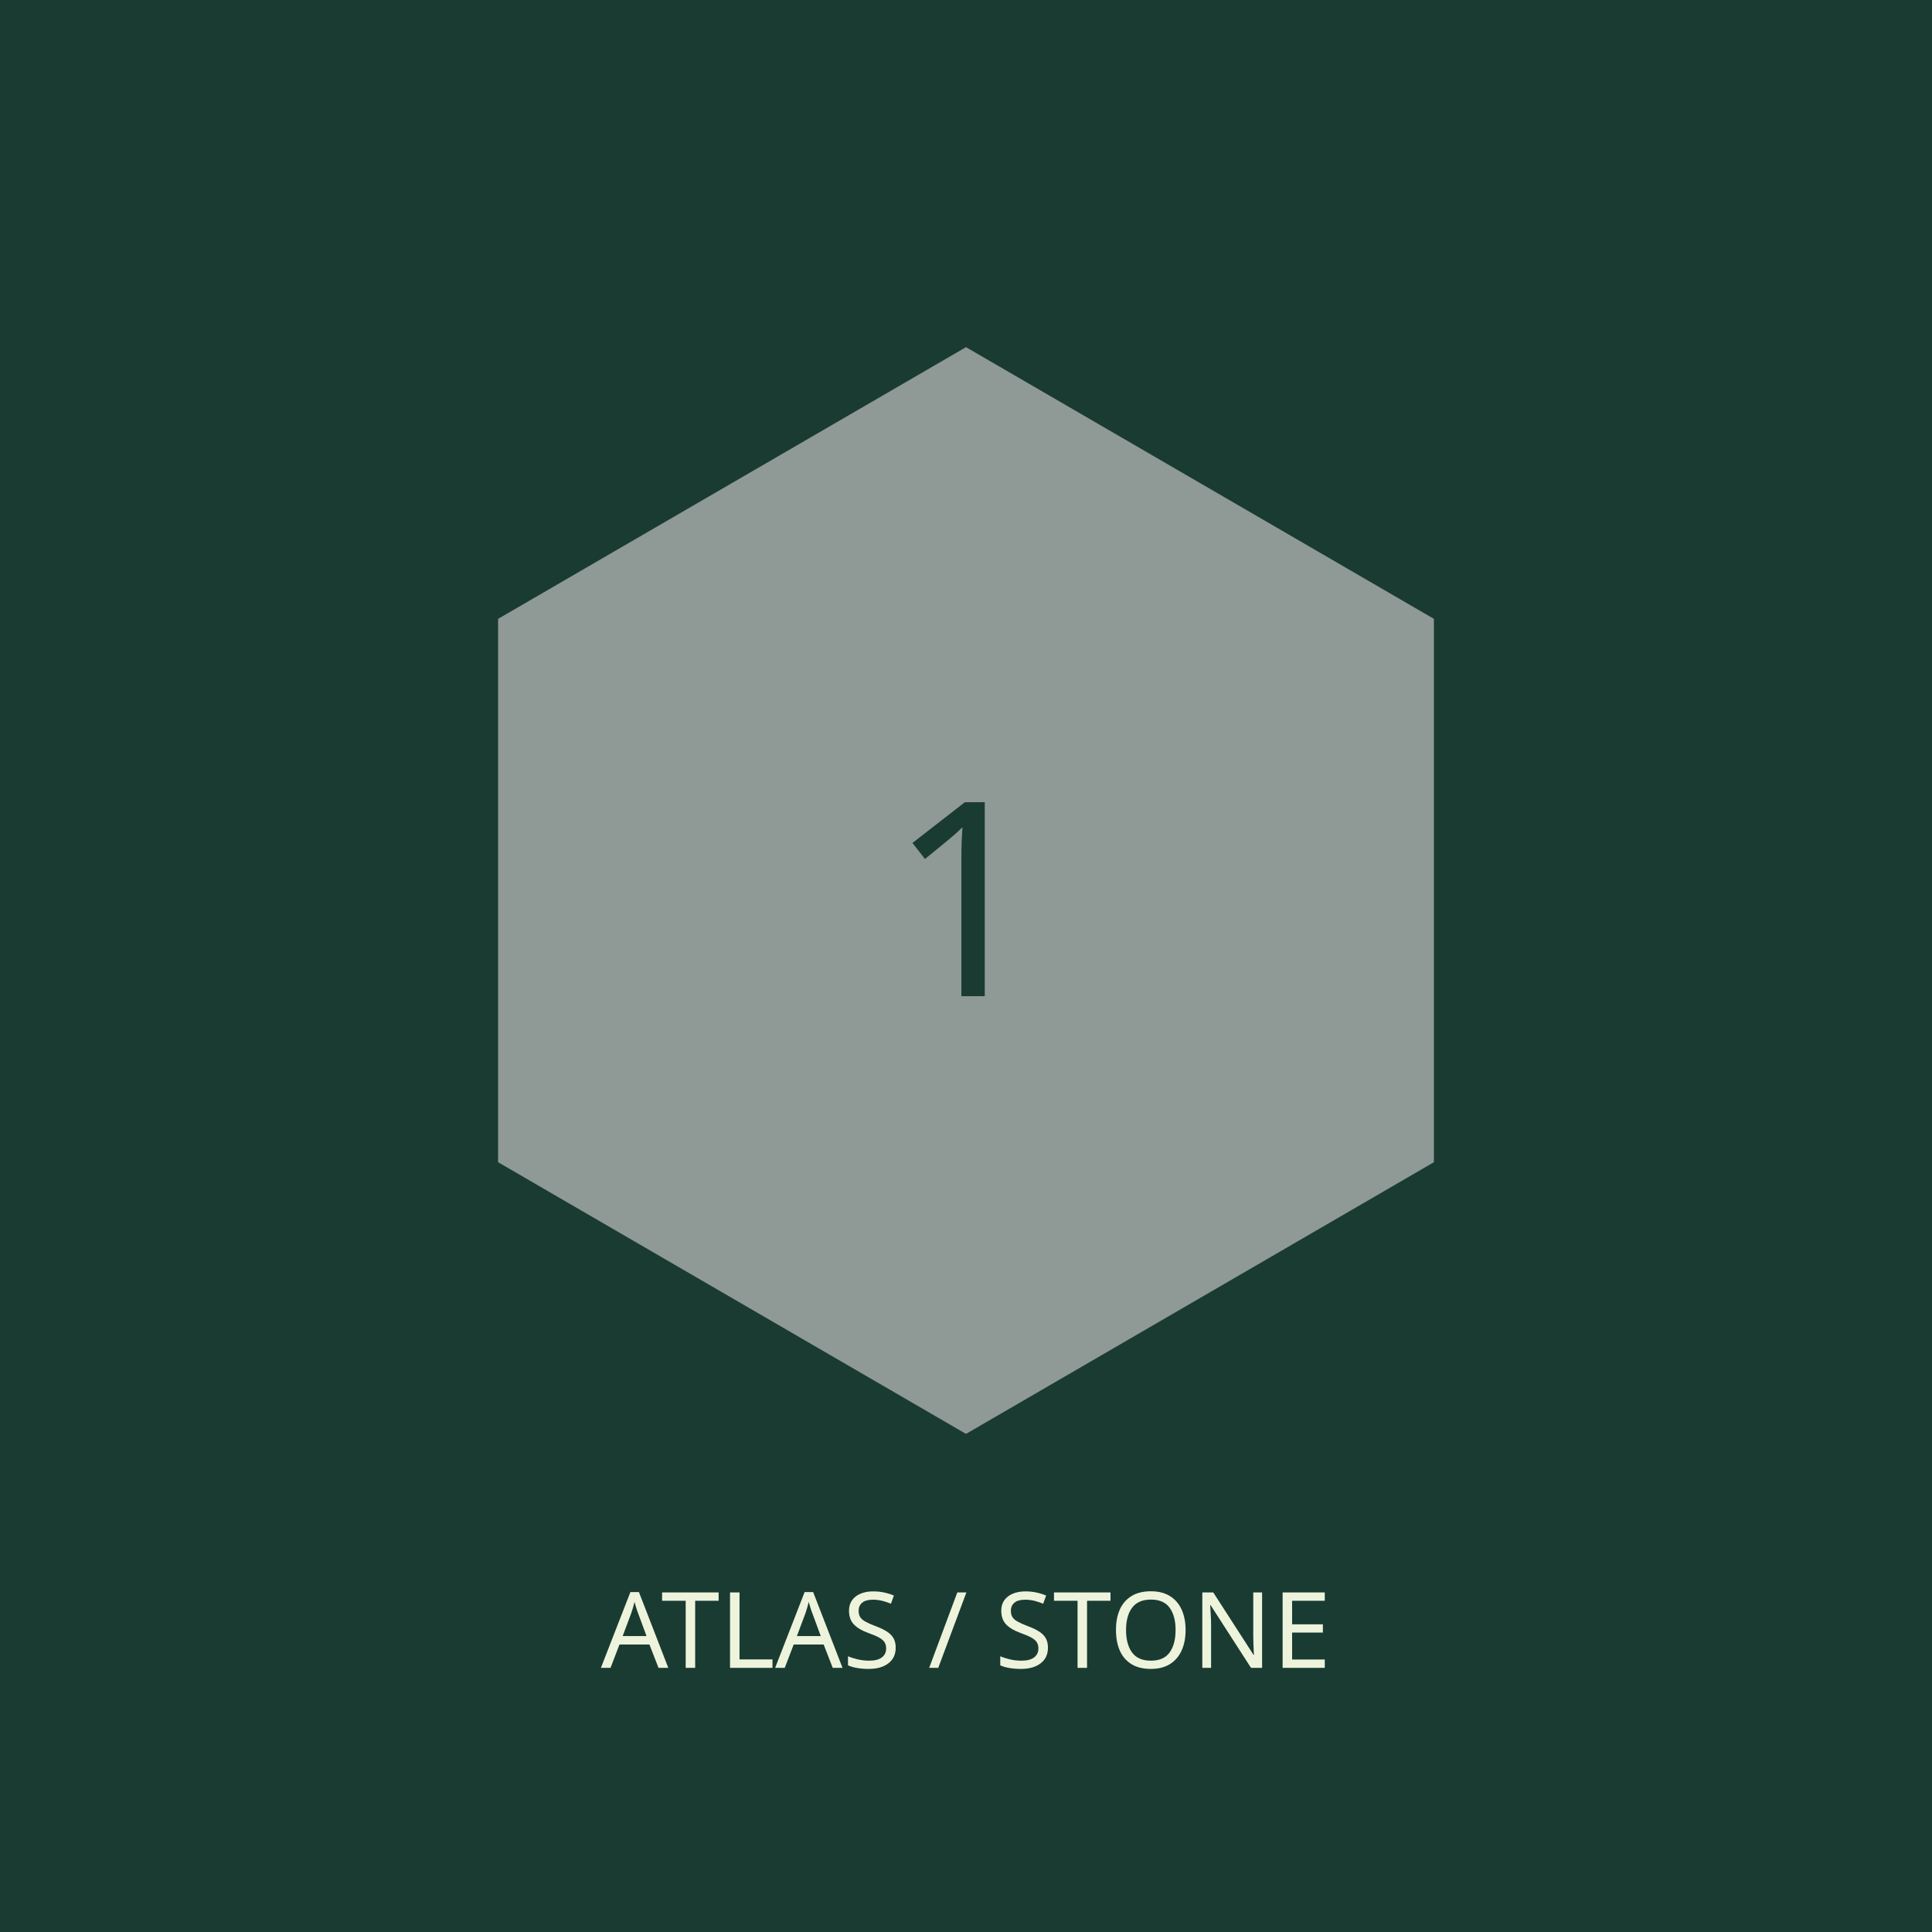
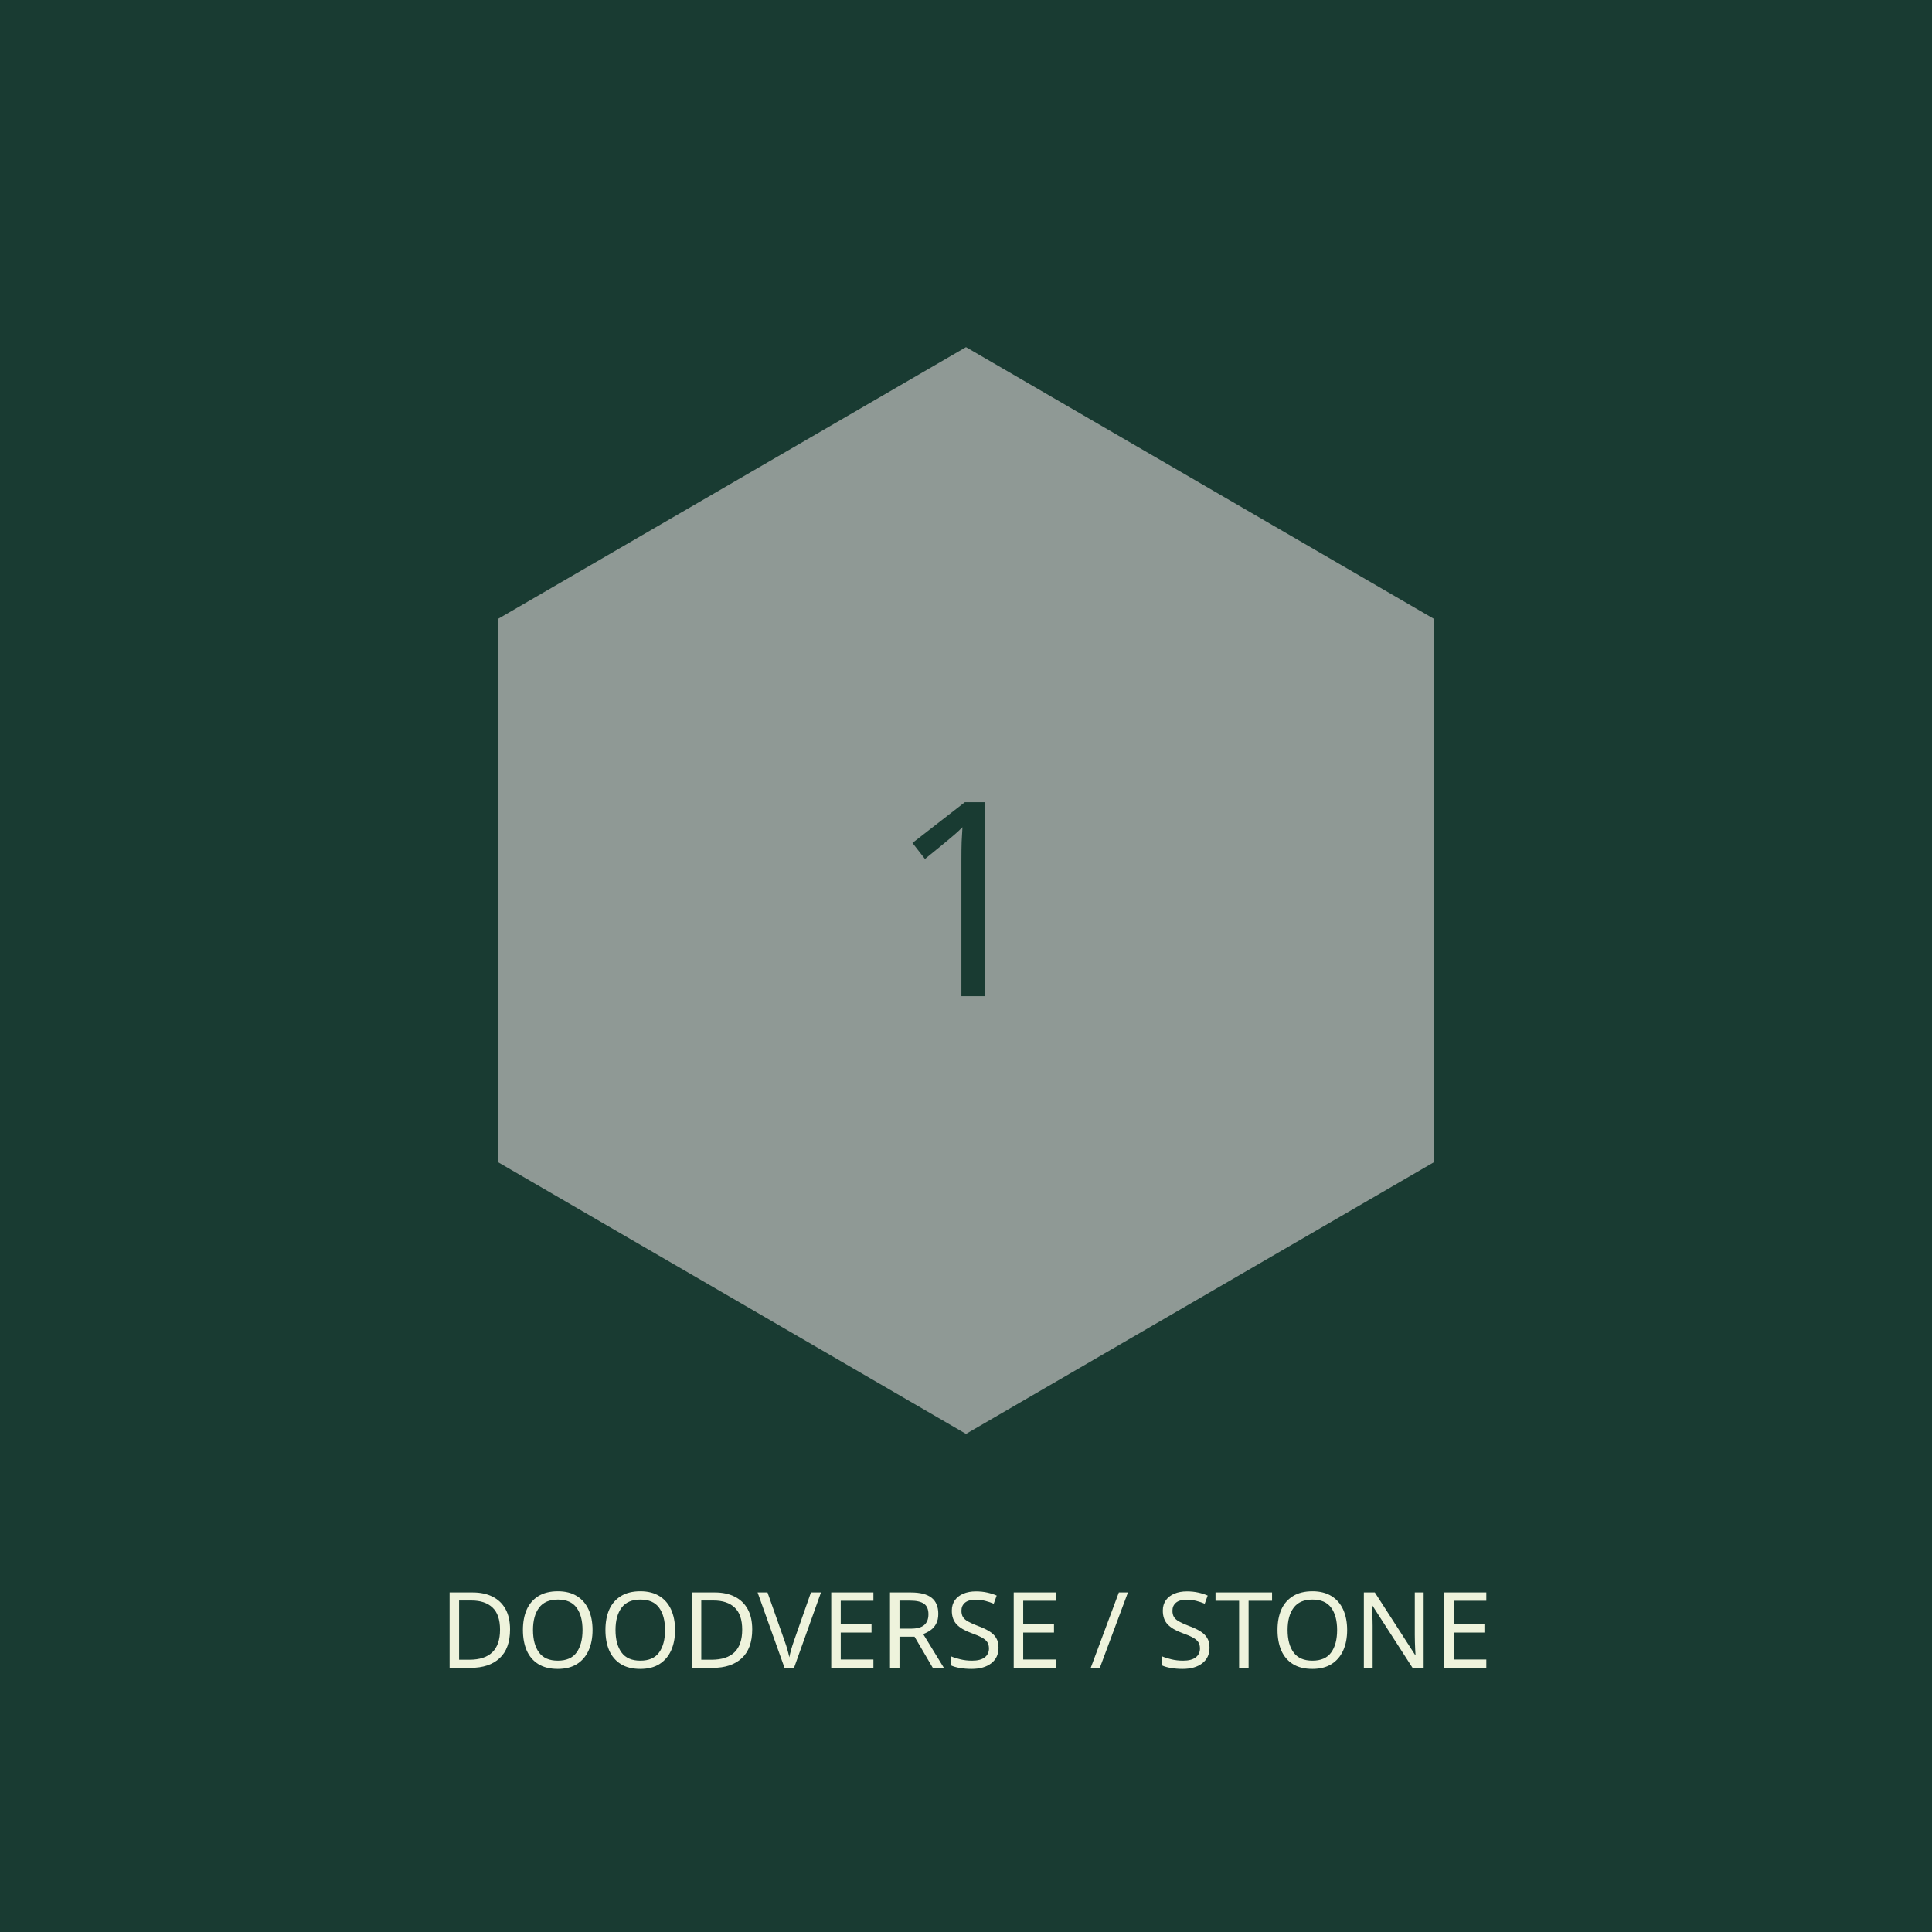
<svg xmlns="http://www.w3.org/2000/svg" width="512" height="512" viewBox="0 0 512 512">
  <rect width="512" height="512" fill="#193b32" />
  <path d="M256 92 380 164V308L256 380 132 308V164Z" fill="#8f9995" />
  <text x="256" y="264" text-anchor="middle" font-family="sans-serif" font-size="72" fill="#193b32">1</text>
-   <text x="256" y="442" text-anchor="middle" font-family="sans-serif" font-size="28" fill="#eef3dc">ATLAS / STONE</text>
+   <text x="256" y="442" text-anchor="middle" font-family="sans-serif" font-size="28" fill="#eef3dc">DOODVERSE / STONE</text>
</svg>
